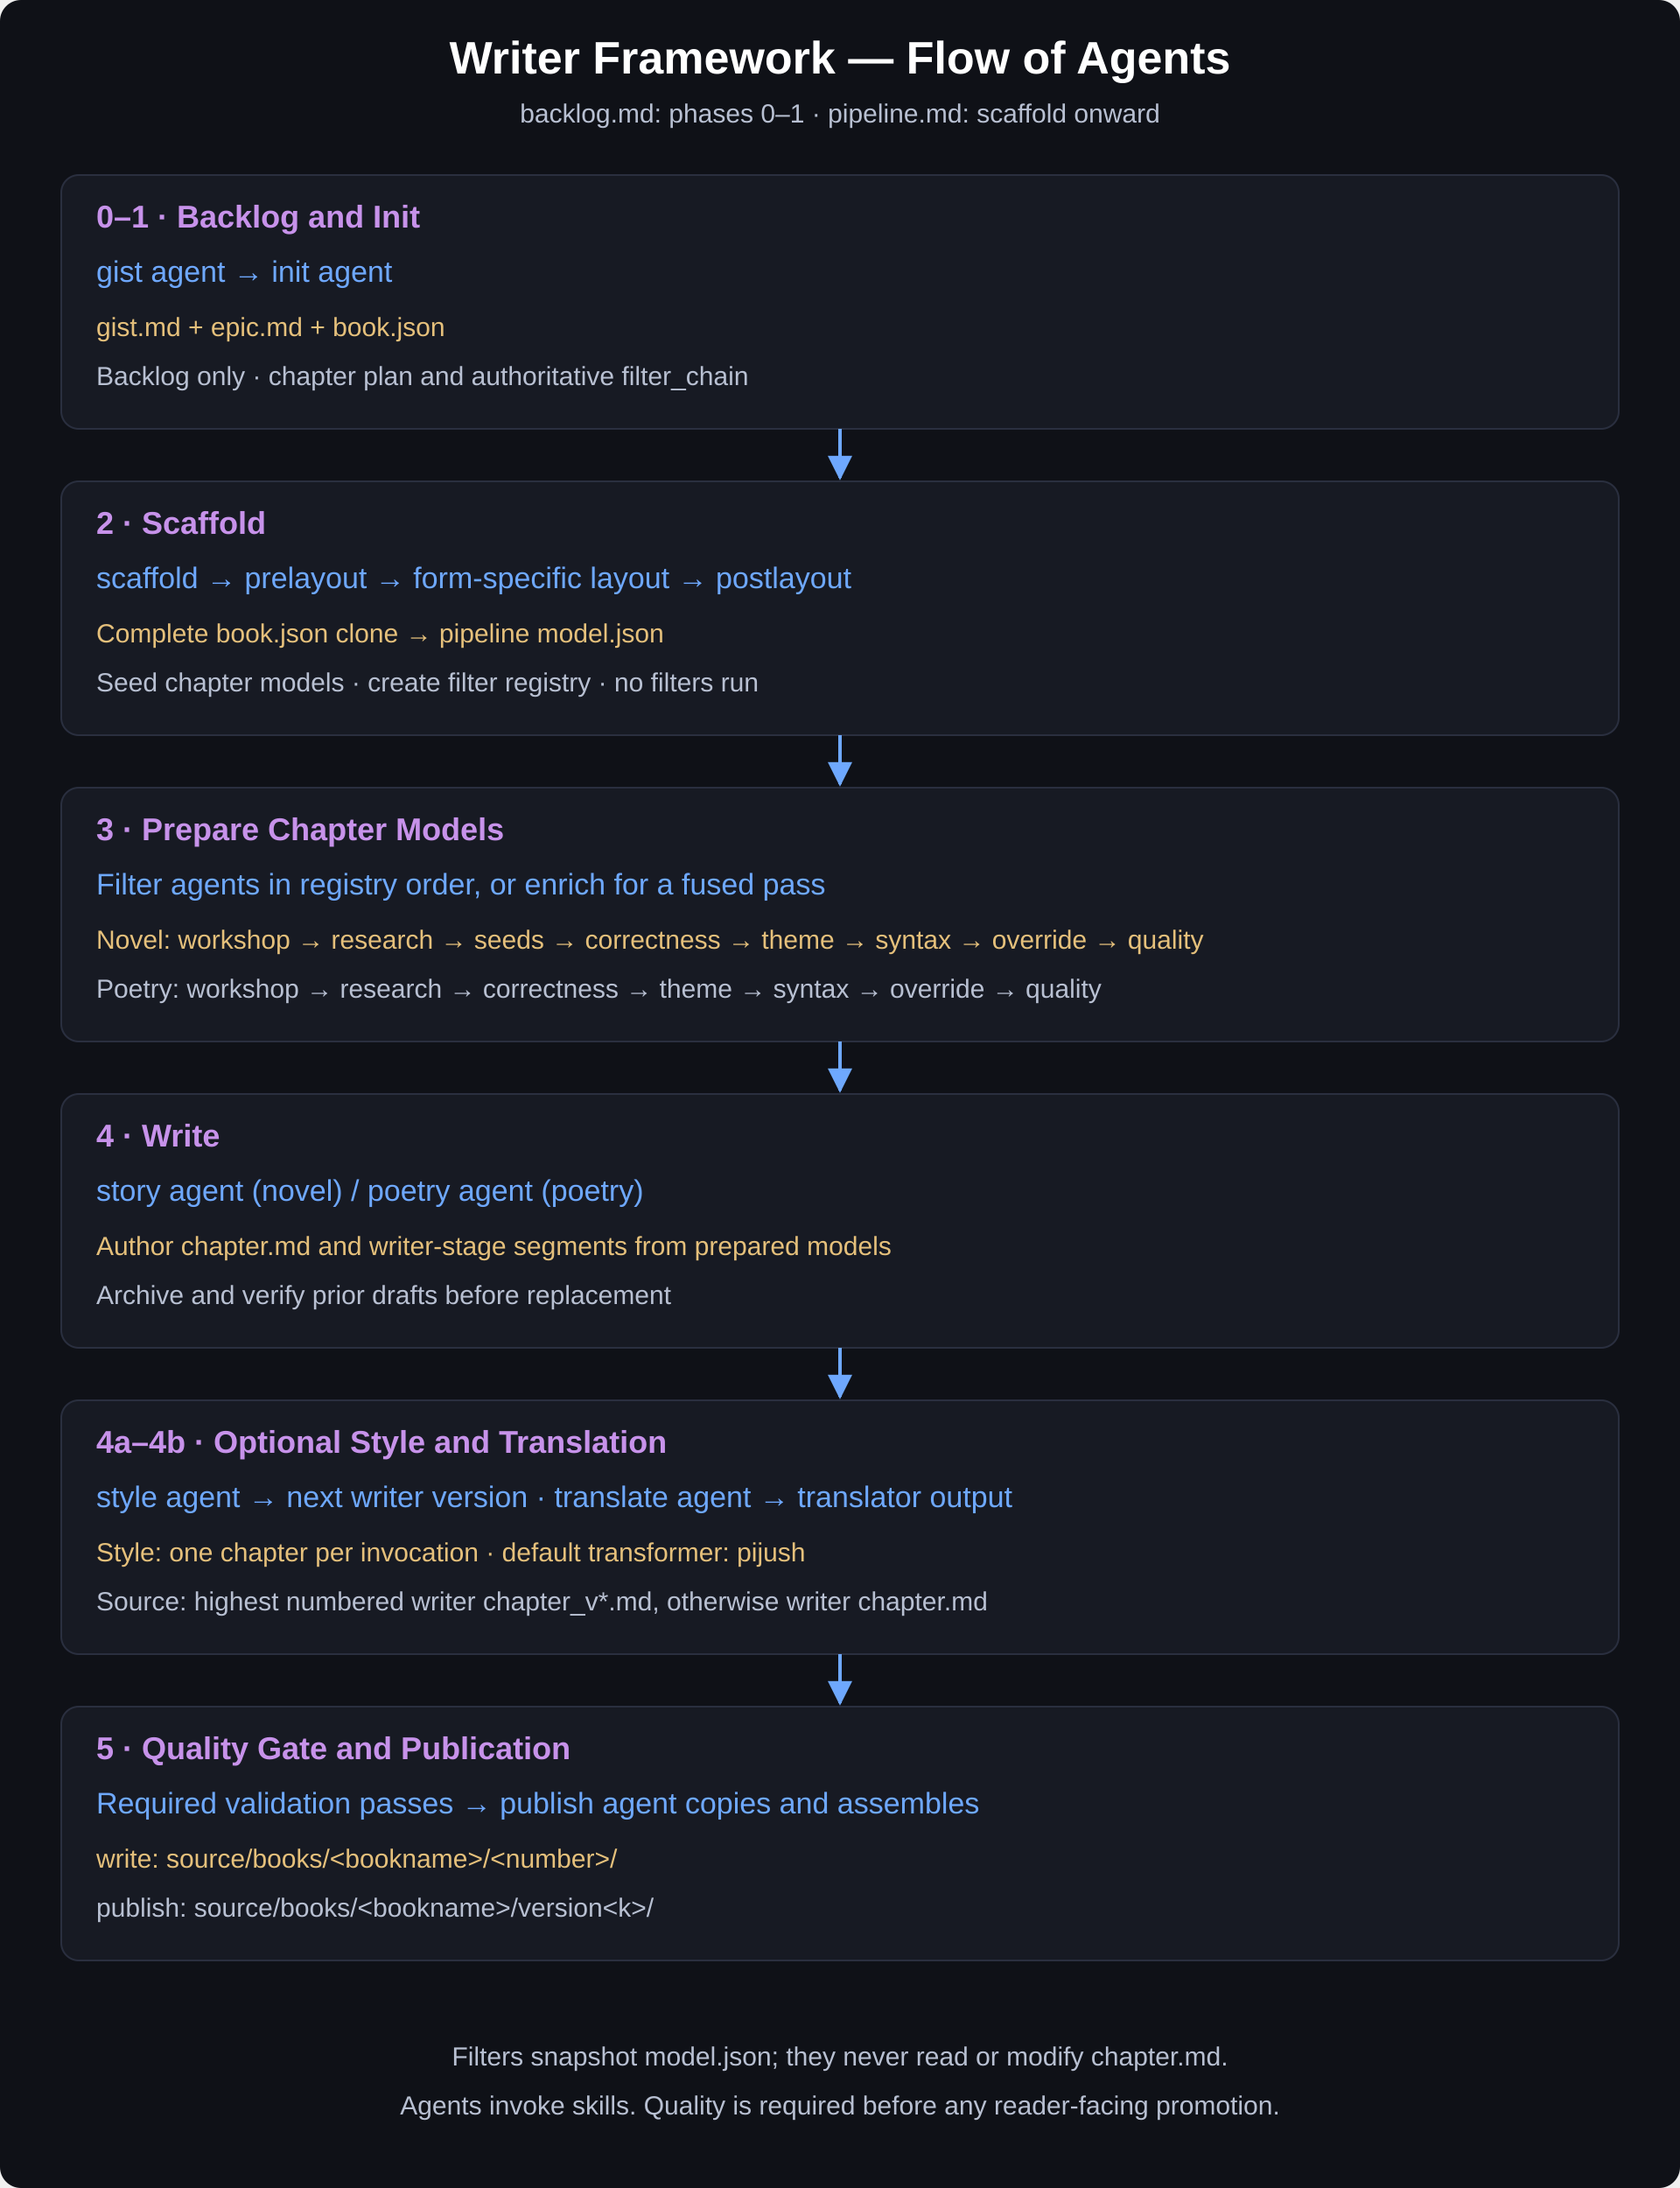
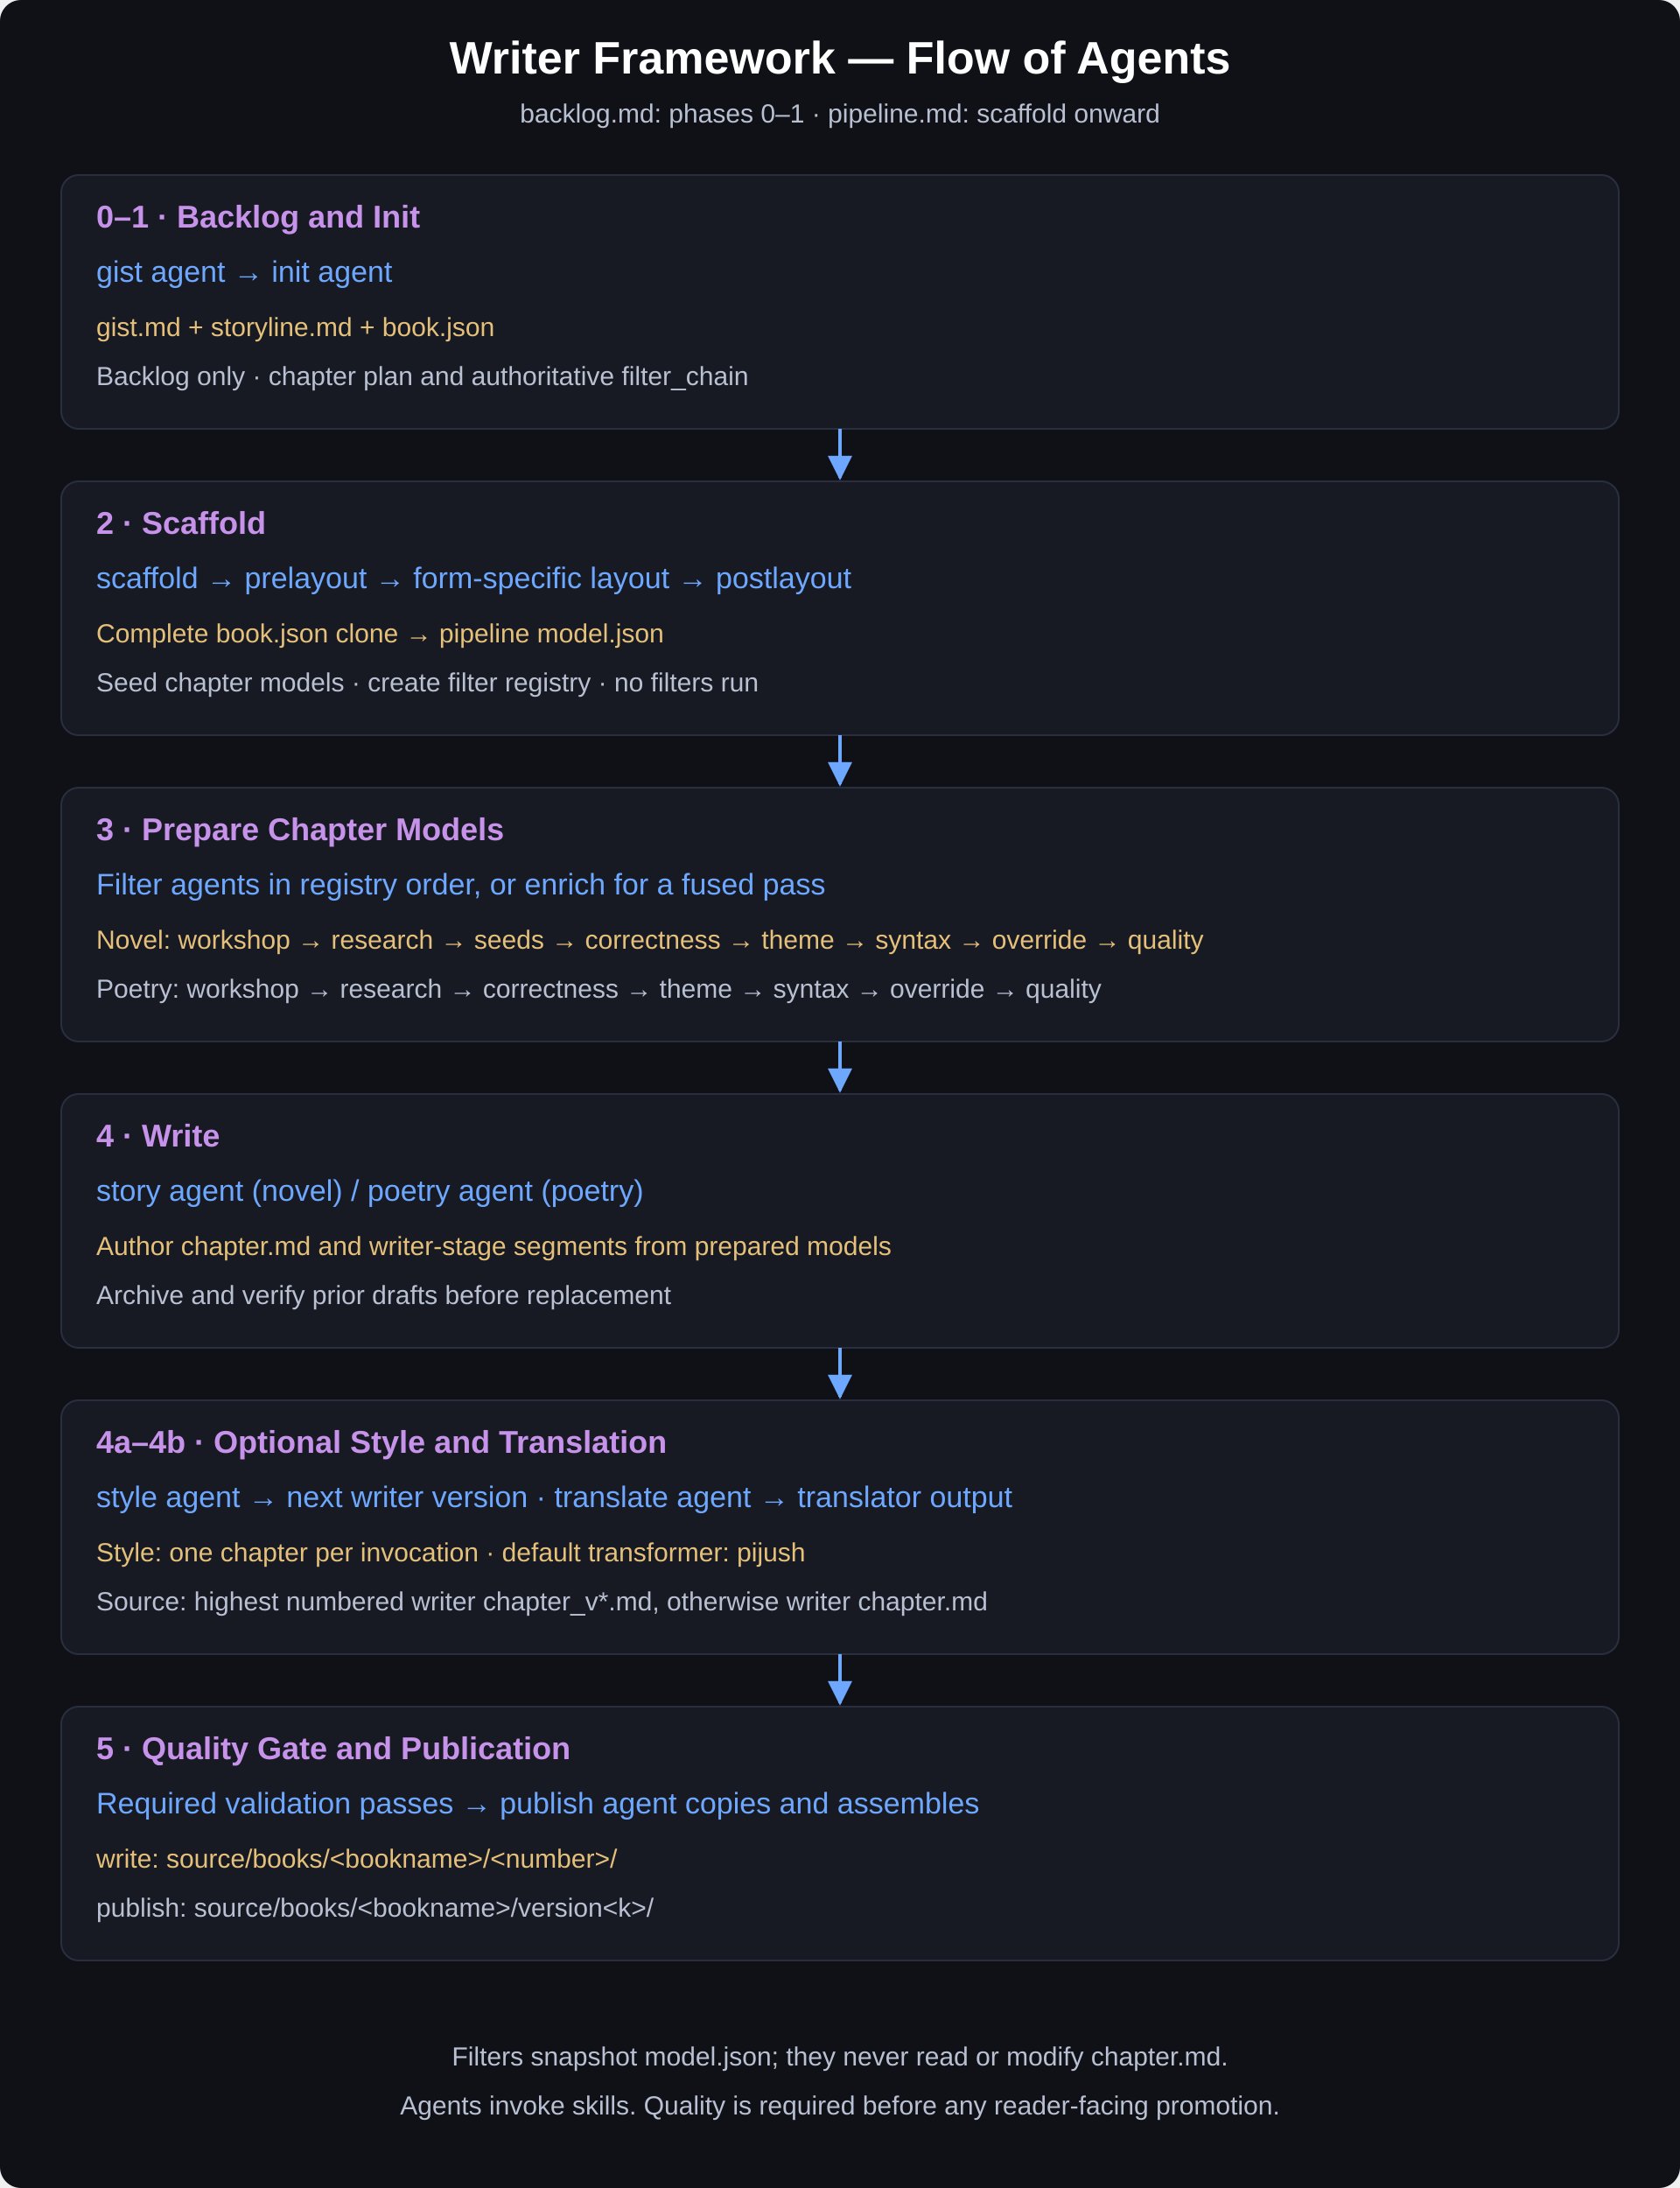
<svg xmlns="http://www.w3.org/2000/svg" viewBox="0 0 960 1250" role="img" aria-labelledby="title desc">
  <defs>
    <marker id="arrow" viewBox="0 0 10 10" refX="9" refY="5" markerWidth="7" markerHeight="7" orient="auto">
      <path d="M0 0 L10 5 L0 10 Z" fill="#6ea8fe" />
    </marker>
  </defs>
  <style>
    text { font-family: 'Segoe UI', Arial, sans-serif; }
    .heading { fill: #fff; font-size: 26px; font-weight: 700; }
    .phase { fill: #c792ea; font-size: 18px; font-weight: 700; }
    .agent { fill: #6ea8fe; font-size: 17px; }
    .output { fill: #e5c07b; font-size: 15px; }
    .note { fill: #b8c0d2; font-size: 15px; }
  </style>
  <rect width="960" height="1250" rx="12" fill="#0f1117" />
  <text x="480" y="42" text-anchor="middle" class="heading">Writer Framework — Flow of Agents</text>
  <text x="480" y="70" text-anchor="middle" class="note">backlog.md: phases 0–1 · pipeline.md: scaffold onward</text>
  <rect x="35" y="100" width="890" height="145" rx="10" fill="#171a23" stroke="#2a2f3f" />
  <text x="55" y="130" class="phase">0–1 · Backlog and Init</text>
  <text x="55" y="161" class="agent">gist agent → init agent</text>
-   <text x="55" y="192" class="output">gist.md + epic.md + book.json</text>
+   <text x="55" y="192" class="output">gist.md + storyline.md + book.json</text>
  <text x="55" y="220" class="note">Backlog only · chapter plan and authoritative filter_chain</text>
  <path d="M480 245 V273" stroke="#6ea8fe" stroke-width="2" marker-end="url(#arrow)" />
  <rect x="35" y="275" width="890" height="145" rx="10" fill="#171a23" stroke="#2a2f3f" />
  <text x="55" y="305" class="phase">2 · Scaffold</text>
  <text x="55" y="336" class="agent">scaffold → prelayout → form-specific layout → postlayout</text>
  <text x="55" y="367" class="output">Complete book.json clone → pipeline model.json</text>
  <text x="55" y="395" class="note">Seed chapter models · create filter registry · no filters run</text>
  <path d="M480 420 V448" stroke="#6ea8fe" stroke-width="2" marker-end="url(#arrow)" />
  <rect x="35" y="450" width="890" height="145" rx="10" fill="#171a23" stroke="#2a2f3f" />
  <text x="55" y="480" class="phase">3 · Prepare Chapter Models</text>
  <text x="55" y="511" class="agent">Filter agents in registry order, or enrich for a fused pass</text>
  <text x="55" y="542" class="output">Novel: workshop → research → seeds → correctness → theme → syntax → override → quality</text>
  <text x="55" y="570" class="note">Poetry: workshop → research → correctness → theme → syntax → override → quality</text>
  <path d="M480 595 V623" stroke="#6ea8fe" stroke-width="2" marker-end="url(#arrow)" />
  <rect x="35" y="625" width="890" height="145" rx="10" fill="#171a23" stroke="#2a2f3f" />
  <text x="55" y="655" class="phase">4 · Write</text>
  <text x="55" y="686" class="agent">story agent (novel) / poetry agent (poetry)</text>
  <text x="55" y="717" class="output">Author chapter.md and writer-stage segments from prepared models</text>
  <text x="55" y="745" class="note">Archive and verify prior drafts before replacement</text>
  <path d="M480 770 V798" stroke="#6ea8fe" stroke-width="2" marker-end="url(#arrow)" />
  <rect x="35" y="800" width="890" height="145" rx="10" fill="#171a23" stroke="#2a2f3f" />
  <text x="55" y="830" class="phase">4a–4b · Optional Style and Translation</text>
  <text x="55" y="861" class="agent">style agent → next writer version · translate agent → translator output</text>
  <text x="55" y="892" class="output">Style: one chapter per invocation · default transformer: pijush</text>
  <text x="55" y="920" class="note">Source: highest numbered writer chapter_v*.md, otherwise writer chapter.md</text>
  <path d="M480 945 V973" stroke="#6ea8fe" stroke-width="2" marker-end="url(#arrow)" />
  <rect x="35" y="975" width="890" height="145" rx="10" fill="#171a23" stroke="#2a2f3f" />
  <text x="55" y="1005" class="phase">5 · Quality Gate and Publication</text>
  <text x="55" y="1036" class="agent">Required validation passes → publish agent copies and assembles</text>
  <text x="55" y="1067" class="output">write: source/books/&lt;bookname&gt;/&lt;number&gt;/</text>
  <text x="55" y="1095" class="note">publish: source/books/&lt;bookname&gt;/version&lt;k&gt;/</text>
  <text x="480" y="1180" text-anchor="middle" class="note">Filters snapshot model.json; they never read or modify chapter.md.</text>
  <text x="480" y="1208" text-anchor="middle" class="note">Agents invoke skills. Quality is required before any reader-facing promotion.</text>
</svg>
